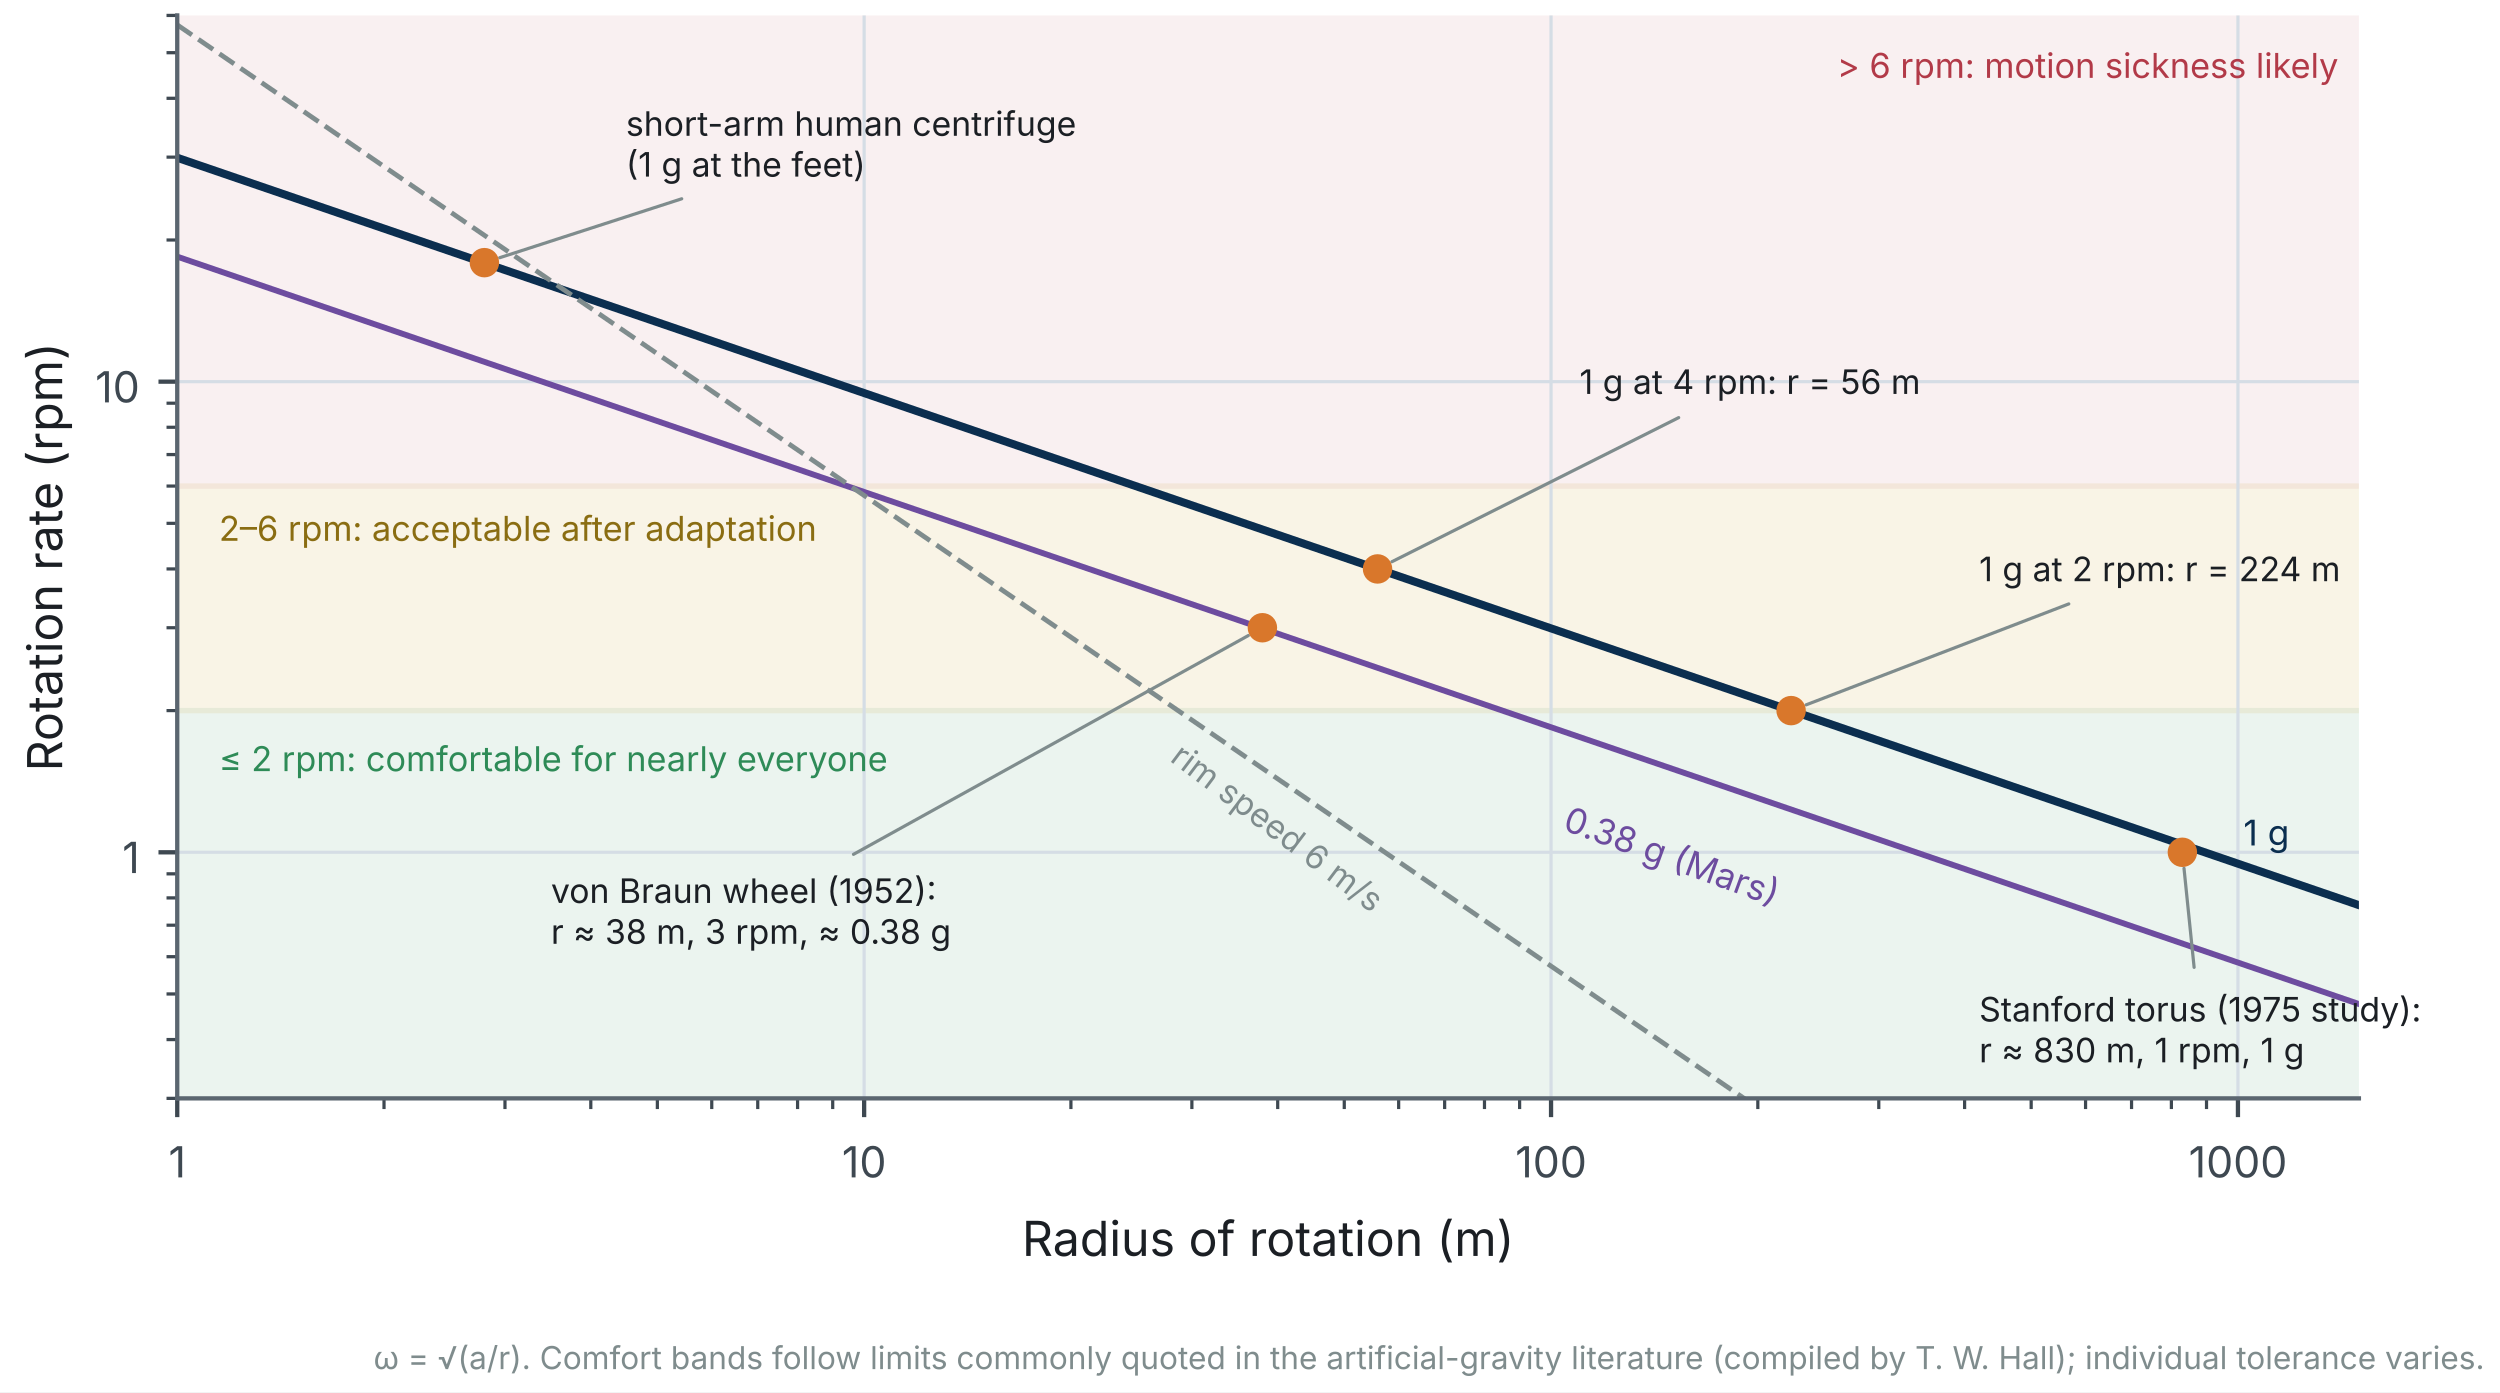
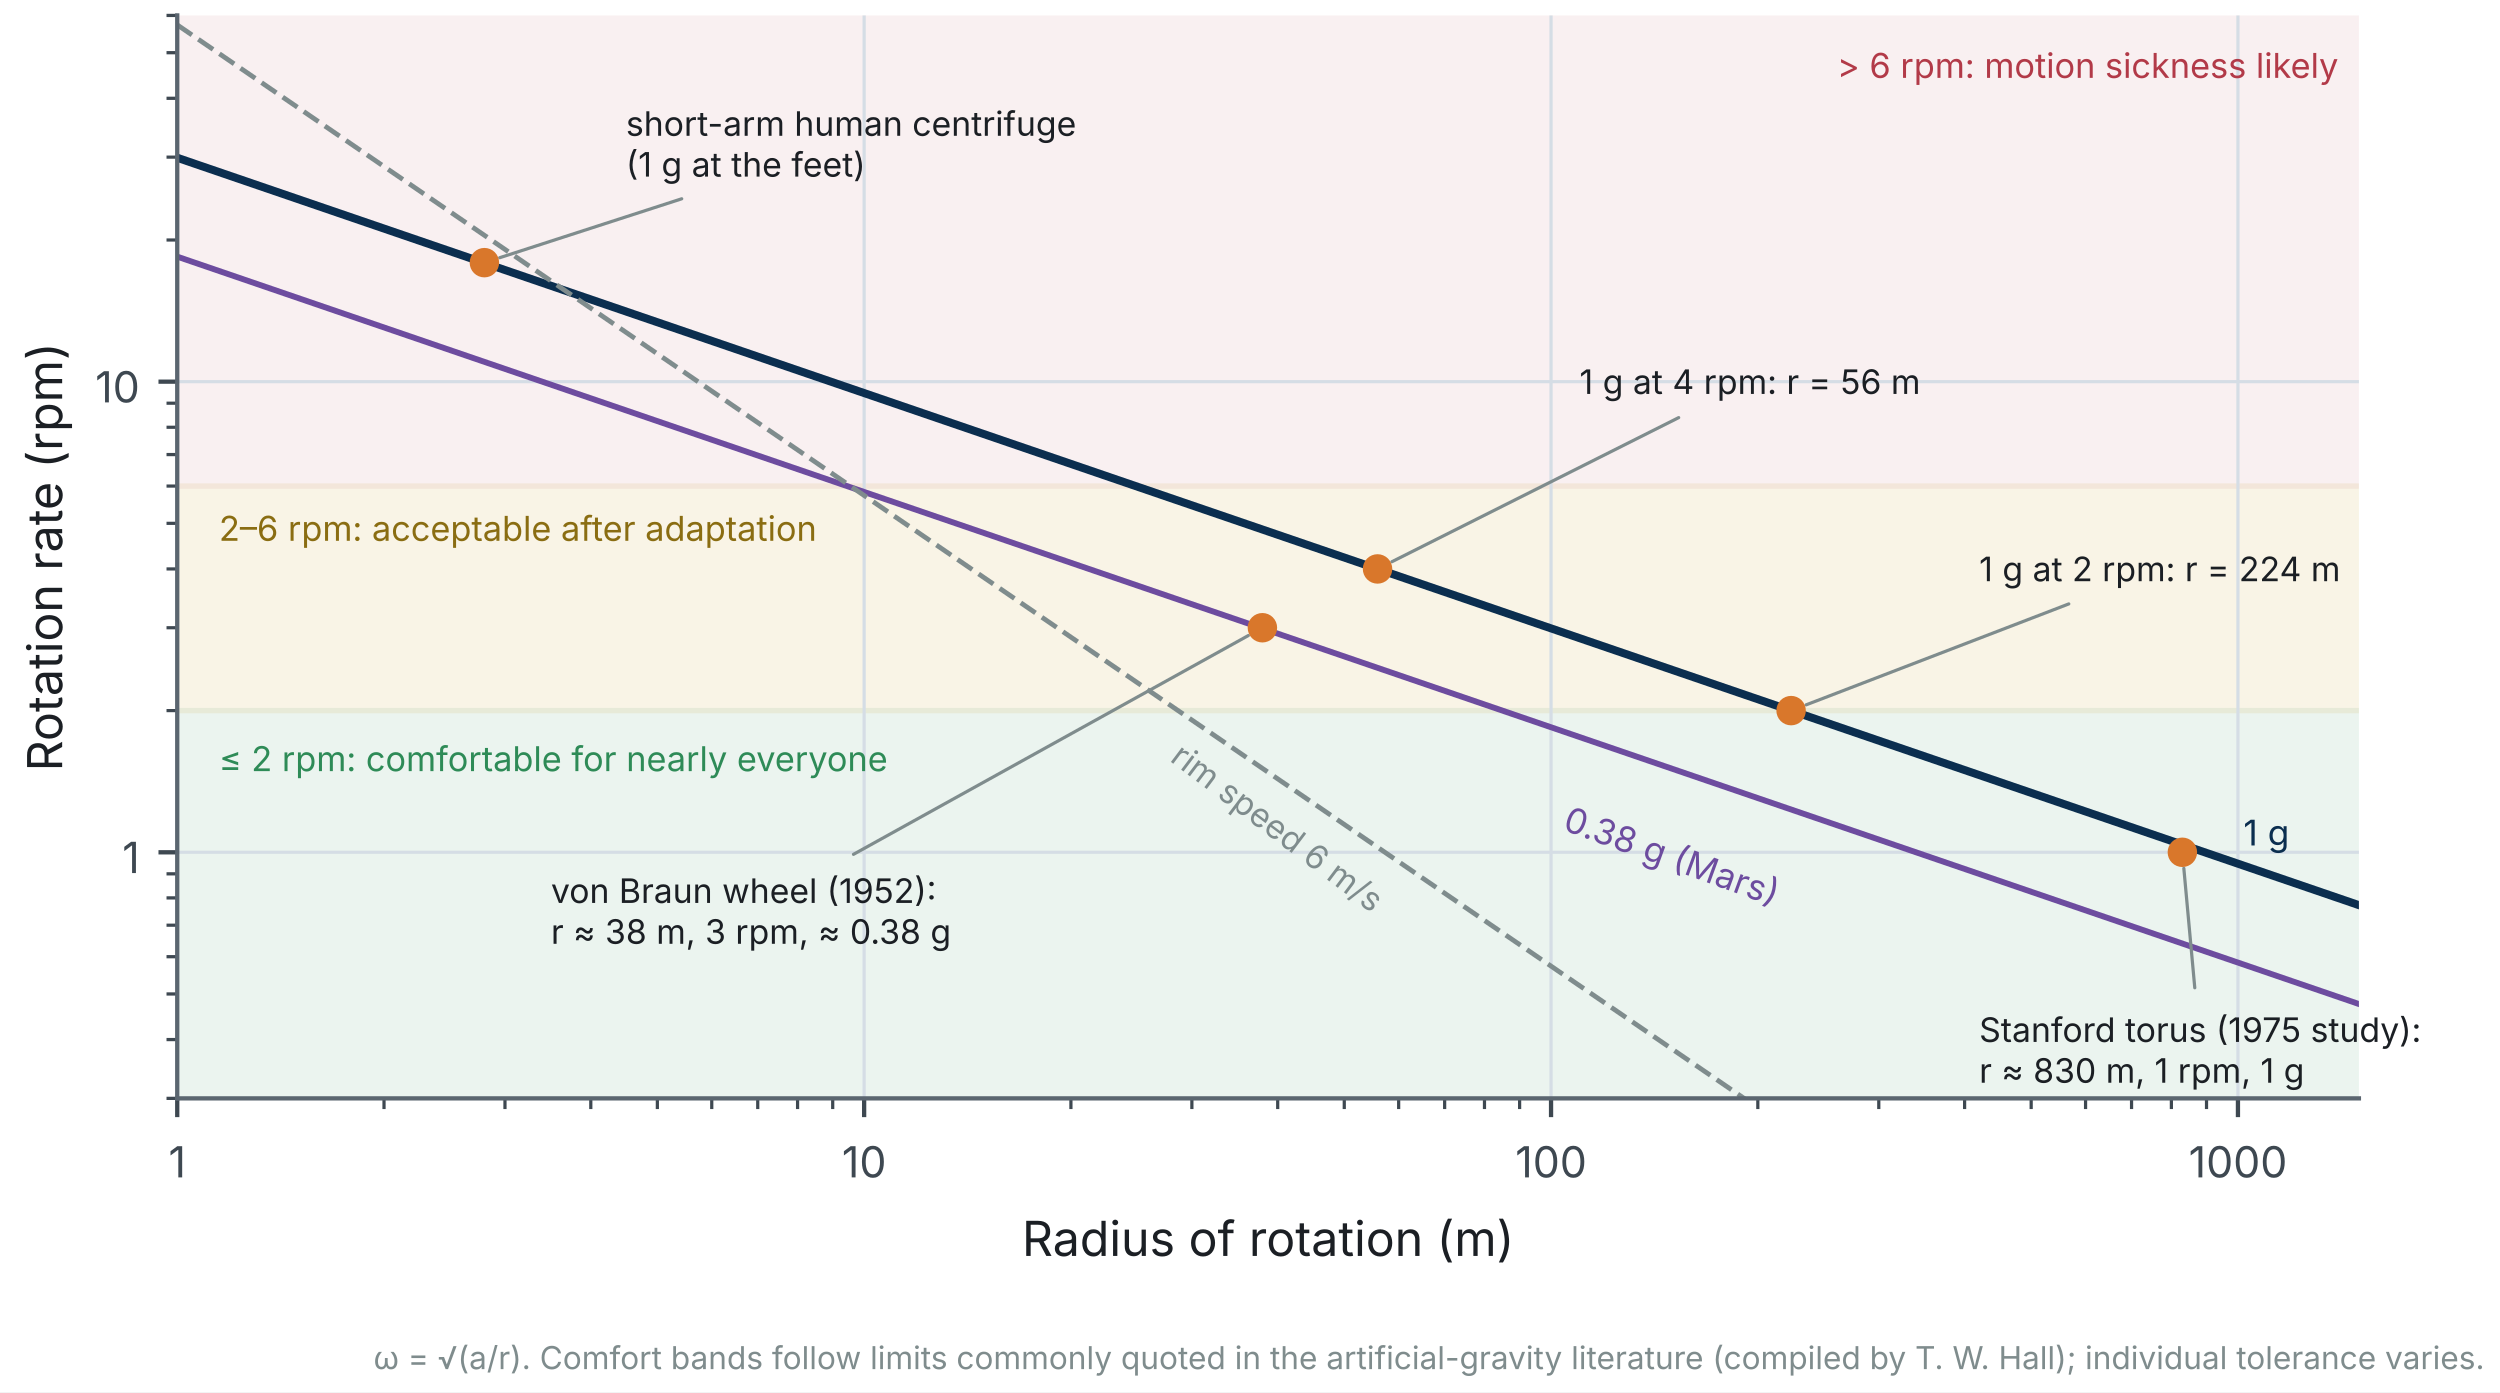
<svg xmlns="http://www.w3.org/2000/svg" xmlns:xlink="http://www.w3.org/1999/xlink" width="466.487pt" height="259.776pt" viewBox="0 0 466.487 259.776" version="1.1">
  <defs>
    <style type="text/css">*{stroke-linejoin: round; stroke-linecap: butt}</style>
  </defs>
  <g id="figure_1">
    <g id="patch_1">
      <path d="M 0 259.776  L 466.487 259.776  L 466.487 0  L 0 0  z " style="fill: #ffffff" />
    </g>
    <g id="axes_1">
      <g id="patch_2">
        <path d="M 33.071 204.951  L 440.16 204.951  L 440.16 2.88  L 33.071 2.88  z " style="fill: #ffffff" />
      </g>
      <g id="patch_3">
-         <path d="M 33.071 246.85  L 440.16 246.85  L 440.16 132.597  L 33.071 132.597  z " clip-path="url(#pe1034e2be4)" style="fill: #2e8b57; opacity: 0.1; stroke: #2e8b57; stroke-linejoin: miter" />
+         <path d="M 33.071 246.85  L 440.16 246.85  L 440.16 132.597  L 33.071 132.597  z " clip-path="url(#pee5bd47263)" style="fill: #2e8b57; opacity: 0.1; stroke: #2e8b57; stroke-linejoin: miter" />
      </g>
      <g id="patch_4">
-         <path d="M 33.071 132.597  L 440.16 132.597  L 440.16 90.697  L 33.071 90.697  z " clip-path="url(#pe1034e2be4)" style="fill: #c9a227; opacity: 0.12; stroke: #c9a227; stroke-linejoin: miter" />
+         <path d="M 33.071 132.597  L 440.16 132.597  L 440.16 90.697  L 33.071 90.697  z " clip-path="url(#pee5bd47263)" style="fill: #c9a227; opacity: 0.12; stroke: #c9a227; stroke-linejoin: miter" />
      </g>
      <g id="patch_5">
-         <path d="M 33.071 90.697  L 440.16 90.697  L 440.16 2.88  L 33.071 2.88  z " clip-path="url(#pe1034e2be4)" style="fill: #b23a48; opacity: 0.08; stroke: #b23a48; stroke-linejoin: miter" />
+         <path d="M 33.071 90.697  L 440.16 90.697  L 440.16 2.88  L 33.071 2.88  z " clip-path="url(#pee5bd47263)" style="fill: #b23a48; opacity: 0.08; stroke: #b23a48; stroke-linejoin: miter" />
      </g>
      <g id="matplotlib.axis_1">
        <g id="xtick_1">
          <g id="line2d_1">
-             <path d="M 33.071 204.951  L 33.071 2.88  " clip-path="url(#pe1034e2be4)" style="fill: none; stroke: #d5dde5; stroke-width: 0.6; stroke-linecap: square" />
+             <path d="M 33.071 204.951  L 33.071 2.88  " clip-path="url(#pee5bd47263)" style="fill: none; stroke: #d5dde5; stroke-width: 0.6; stroke-linecap: square" />
          </g>
          <g id="line2d_2">
            <defs>
-               <path id="m77c5d26efa" d="M 0 0  L 0 3.5  " style="stroke: #3e4851; stroke-width: 0.8" />
+               <path id="mfb8bd5f17a" d="M 0 0  L 0 3.5  " style="stroke: #3e4851; stroke-width: 0.8" />
            </defs>
            <g>
-               <use xlink:href="#m77c5d26efa" x="33.071" y="204.951" style="fill: #3e4851; stroke: #3e4851; stroke-width: 0.8" />
+               <use xlink:href="#mfb8bd5f17a" x="33.071" y="204.951" style="fill: #3e4851; stroke: #3e4851; stroke-width: 0.8" />
            </g>
          </g>
          <g id="text_1">
            <text style="font-size: 8px; font-family: 'Inter'; text-anchor: middle; fill: #3e4851" x="33.071" y="219.701" transform="rotate(-0 33.0709 219.7007)">1</text>
          </g>
        </g>
        <g id="xtick_2">
          <g id="line2d_3">
-             <path d="M 161.244 204.951  L 161.244 2.88  " clip-path="url(#pe1034e2be4)" style="fill: none; stroke: #d5dde5; stroke-width: 0.6; stroke-linecap: square" />
+             <path d="M 161.244 204.951  L 161.244 2.88  " clip-path="url(#pee5bd47263)" style="fill: none; stroke: #d5dde5; stroke-width: 0.6; stroke-linecap: square" />
          </g>
          <g id="line2d_4">
            <g>
-               <use xlink:href="#m77c5d26efa" x="161.244" y="204.951" style="fill: #3e4851; stroke: #3e4851; stroke-width: 0.8" />
+               <use xlink:href="#mfb8bd5f17a" x="161.244" y="204.951" style="fill: #3e4851; stroke: #3e4851; stroke-width: 0.8" />
            </g>
          </g>
          <g id="text_2">
            <text style="font-size: 8px; font-family: 'Inter'; text-anchor: middle; fill: #3e4851" x="161.244" y="219.701" transform="rotate(-0 161.244 219.7007)">10</text>
          </g>
        </g>
        <g id="xtick_3">
          <g id="line2d_5">
-             <path d="M 289.417 204.951  L 289.417 2.88  " clip-path="url(#pe1034e2be4)" style="fill: none; stroke: #d5dde5; stroke-width: 0.6; stroke-linecap: square" />
+             <path d="M 289.417 204.951  L 289.417 2.88  " clip-path="url(#pee5bd47263)" style="fill: none; stroke: #d5dde5; stroke-width: 0.6; stroke-linecap: square" />
          </g>
          <g id="line2d_6">
            <g>
-               <use xlink:href="#m77c5d26efa" x="289.417" y="204.951" style="fill: #3e4851; stroke: #3e4851; stroke-width: 0.8" />
+               <use xlink:href="#mfb8bd5f17a" x="289.417" y="204.951" style="fill: #3e4851; stroke: #3e4851; stroke-width: 0.8" />
            </g>
          </g>
          <g id="text_3">
            <text style="font-size: 8px; font-family: 'Inter'; text-anchor: middle; fill: #3e4851" x="289.417" y="219.701" transform="rotate(-0 289.4171 219.7007)">100</text>
          </g>
        </g>
        <g id="xtick_4">
          <g id="line2d_7">
-             <path d="M 417.59 204.951  L 417.59 2.88  " clip-path="url(#pe1034e2be4)" style="fill: none; stroke: #d5dde5; stroke-width: 0.6; stroke-linecap: square" />
+             <path d="M 417.59 204.951  L 417.59 2.88  " clip-path="url(#pee5bd47263)" style="fill: none; stroke: #d5dde5; stroke-width: 0.6; stroke-linecap: square" />
          </g>
          <g id="line2d_8">
            <g>
-               <use xlink:href="#m77c5d26efa" x="417.59" y="204.951" style="fill: #3e4851; stroke: #3e4851; stroke-width: 0.8" />
+               <use xlink:href="#mfb8bd5f17a" x="417.59" y="204.951" style="fill: #3e4851; stroke: #3e4851; stroke-width: 0.8" />
            </g>
          </g>
          <g id="text_4">
            <text style="font-size: 8px; font-family: 'Inter'; text-anchor: middle; fill: #3e4851" x="417.59" y="219.701" transform="rotate(-0 417.5902 219.7007)">1000</text>
          </g>
        </g>
        <g id="xtick_5">
          <g id="line2d_9">
            <defs>
-               <path id="m2ed6c7233f" d="M 0 0  L 0 2  " style="stroke: #3e4851; stroke-width: 0.6" />
+               <path id="m8a9379cdeb" d="M 0 0  L 0 2  " style="stroke: #3e4851; stroke-width: 0.6" />
            </defs>
            <g>
-               <use xlink:href="#m2ed6c7233f" x="71.655" y="204.951" style="fill: #3e4851; stroke: #3e4851; stroke-width: 0.6" />
+               <use xlink:href="#m8a9379cdeb" x="71.655" y="204.951" style="fill: #3e4851; stroke: #3e4851; stroke-width: 0.6" />
            </g>
          </g>
        </g>
        <g id="xtick_6">
          <g id="line2d_10">
            <g>
-               <use xlink:href="#m2ed6c7233f" x="94.225" y="204.951" style="fill: #3e4851; stroke: #3e4851; stroke-width: 0.6" />
+               <use xlink:href="#m8a9379cdeb" x="94.225" y="204.951" style="fill: #3e4851; stroke: #3e4851; stroke-width: 0.6" />
            </g>
          </g>
        </g>
        <g id="xtick_7">
          <g id="line2d_11">
            <g>
-               <use xlink:href="#m2ed6c7233f" x="110.239" y="204.951" style="fill: #3e4851; stroke: #3e4851; stroke-width: 0.6" />
+               <use xlink:href="#m8a9379cdeb" x="110.239" y="204.951" style="fill: #3e4851; stroke: #3e4851; stroke-width: 0.6" />
            </g>
          </g>
        </g>
        <g id="xtick_8">
          <g id="line2d_12">
            <g>
-               <use xlink:href="#m2ed6c7233f" x="122.66" y="204.951" style="fill: #3e4851; stroke: #3e4851; stroke-width: 0.6" />
+               <use xlink:href="#m8a9379cdeb" x="122.66" y="204.951" style="fill: #3e4851; stroke: #3e4851; stroke-width: 0.6" />
            </g>
          </g>
        </g>
        <g id="xtick_9">
          <g id="line2d_13">
            <g>
-               <use xlink:href="#m2ed6c7233f" x="132.809" y="204.951" style="fill: #3e4851; stroke: #3e4851; stroke-width: 0.6" />
+               <use xlink:href="#m8a9379cdeb" x="132.809" y="204.951" style="fill: #3e4851; stroke: #3e4851; stroke-width: 0.6" />
            </g>
          </g>
        </g>
        <g id="xtick_10">
          <g id="line2d_14">
            <g>
-               <use xlink:href="#m2ed6c7233f" x="141.39" y="204.951" style="fill: #3e4851; stroke: #3e4851; stroke-width: 0.6" />
+               <use xlink:href="#m8a9379cdeb" x="141.39" y="204.951" style="fill: #3e4851; stroke: #3e4851; stroke-width: 0.6" />
            </g>
          </g>
        </g>
        <g id="xtick_11">
          <g id="line2d_15">
            <g>
-               <use xlink:href="#m2ed6c7233f" x="148.823" y="204.951" style="fill: #3e4851; stroke: #3e4851; stroke-width: 0.6" />
+               <use xlink:href="#m8a9379cdeb" x="148.823" y="204.951" style="fill: #3e4851; stroke: #3e4851; stroke-width: 0.6" />
            </g>
          </g>
        </g>
        <g id="xtick_12">
          <g id="line2d_16">
            <g>
-               <use xlink:href="#m2ed6c7233f" x="155.379" y="204.951" style="fill: #3e4851; stroke: #3e4851; stroke-width: 0.6" />
+               <use xlink:href="#m8a9379cdeb" x="155.379" y="204.951" style="fill: #3e4851; stroke: #3e4851; stroke-width: 0.6" />
            </g>
          </g>
        </g>
        <g id="xtick_13">
          <g id="line2d_17">
            <g>
-               <use xlink:href="#m2ed6c7233f" x="199.828" y="204.951" style="fill: #3e4851; stroke: #3e4851; stroke-width: 0.6" />
+               <use xlink:href="#m8a9379cdeb" x="199.828" y="204.951" style="fill: #3e4851; stroke: #3e4851; stroke-width: 0.6" />
            </g>
          </g>
        </g>
        <g id="xtick_14">
          <g id="line2d_18">
            <g>
-               <use xlink:href="#m2ed6c7233f" x="222.398" y="204.951" style="fill: #3e4851; stroke: #3e4851; stroke-width: 0.6" />
+               <use xlink:href="#m8a9379cdeb" x="222.398" y="204.951" style="fill: #3e4851; stroke: #3e4851; stroke-width: 0.6" />
            </g>
          </g>
        </g>
        <g id="xtick_15">
          <g id="line2d_19">
            <g>
-               <use xlink:href="#m2ed6c7233f" x="238.412" y="204.951" style="fill: #3e4851; stroke: #3e4851; stroke-width: 0.6" />
+               <use xlink:href="#m8a9379cdeb" x="238.412" y="204.951" style="fill: #3e4851; stroke: #3e4851; stroke-width: 0.6" />
            </g>
          </g>
        </g>
        <g id="xtick_16">
          <g id="line2d_20">
            <g>
-               <use xlink:href="#m2ed6c7233f" x="250.833" y="204.951" style="fill: #3e4851; stroke: #3e4851; stroke-width: 0.6" />
+               <use xlink:href="#m8a9379cdeb" x="250.833" y="204.951" style="fill: #3e4851; stroke: #3e4851; stroke-width: 0.6" />
            </g>
          </g>
        </g>
        <g id="xtick_17">
          <g id="line2d_21">
            <g>
-               <use xlink:href="#m2ed6c7233f" x="260.982" y="204.951" style="fill: #3e4851; stroke: #3e4851; stroke-width: 0.6" />
+               <use xlink:href="#m8a9379cdeb" x="260.982" y="204.951" style="fill: #3e4851; stroke: #3e4851; stroke-width: 0.6" />
            </g>
          </g>
        </g>
        <g id="xtick_18">
          <g id="line2d_22">
            <g>
-               <use xlink:href="#m2ed6c7233f" x="269.563" y="204.951" style="fill: #3e4851; stroke: #3e4851; stroke-width: 0.6" />
+               <use xlink:href="#m8a9379cdeb" x="269.563" y="204.951" style="fill: #3e4851; stroke: #3e4851; stroke-width: 0.6" />
            </g>
          </g>
        </g>
        <g id="xtick_19">
          <g id="line2d_23">
            <g>
-               <use xlink:href="#m2ed6c7233f" x="276.996" y="204.951" style="fill: #3e4851; stroke: #3e4851; stroke-width: 0.6" />
+               <use xlink:href="#m8a9379cdeb" x="276.996" y="204.951" style="fill: #3e4851; stroke: #3e4851; stroke-width: 0.6" />
            </g>
          </g>
        </g>
        <g id="xtick_20">
          <g id="line2d_24">
            <g>
-               <use xlink:href="#m2ed6c7233f" x="283.552" y="204.951" style="fill: #3e4851; stroke: #3e4851; stroke-width: 0.6" />
+               <use xlink:href="#m8a9379cdeb" x="283.552" y="204.951" style="fill: #3e4851; stroke: #3e4851; stroke-width: 0.6" />
            </g>
          </g>
        </g>
        <g id="xtick_21">
          <g id="line2d_25">
            <g>
-               <use xlink:href="#m2ed6c7233f" x="328.001" y="204.951" style="fill: #3e4851; stroke: #3e4851; stroke-width: 0.6" />
+               <use xlink:href="#m8a9379cdeb" x="328.001" y="204.951" style="fill: #3e4851; stroke: #3e4851; stroke-width: 0.6" />
            </g>
          </g>
        </g>
        <g id="xtick_22">
          <g id="line2d_26">
            <g>
-               <use xlink:href="#m2ed6c7233f" x="350.571" y="204.951" style="fill: #3e4851; stroke: #3e4851; stroke-width: 0.6" />
+               <use xlink:href="#m8a9379cdeb" x="350.571" y="204.951" style="fill: #3e4851; stroke: #3e4851; stroke-width: 0.6" />
            </g>
          </g>
        </g>
        <g id="xtick_23">
          <g id="line2d_27">
            <g>
-               <use xlink:href="#m2ed6c7233f" x="366.585" y="204.951" style="fill: #3e4851; stroke: #3e4851; stroke-width: 0.6" />
+               <use xlink:href="#m8a9379cdeb" x="366.585" y="204.951" style="fill: #3e4851; stroke: #3e4851; stroke-width: 0.6" />
            </g>
          </g>
        </g>
        <g id="xtick_24">
          <g id="line2d_28">
            <g>
-               <use xlink:href="#m2ed6c7233f" x="379.006" y="204.951" style="fill: #3e4851; stroke: #3e4851; stroke-width: 0.6" />
+               <use xlink:href="#m8a9379cdeb" x="379.006" y="204.951" style="fill: #3e4851; stroke: #3e4851; stroke-width: 0.6" />
            </g>
          </g>
        </g>
        <g id="xtick_25">
          <g id="line2d_29">
            <g>
-               <use xlink:href="#m2ed6c7233f" x="389.155" y="204.951" style="fill: #3e4851; stroke: #3e4851; stroke-width: 0.6" />
+               <use xlink:href="#m8a9379cdeb" x="389.155" y="204.951" style="fill: #3e4851; stroke: #3e4851; stroke-width: 0.6" />
            </g>
          </g>
        </g>
        <g id="xtick_26">
          <g id="line2d_30">
            <g>
-               <use xlink:href="#m2ed6c7233f" x="397.736" y="204.951" style="fill: #3e4851; stroke: #3e4851; stroke-width: 0.6" />
+               <use xlink:href="#m8a9379cdeb" x="397.736" y="204.951" style="fill: #3e4851; stroke: #3e4851; stroke-width: 0.6" />
            </g>
          </g>
        </g>
        <g id="xtick_27">
          <g id="line2d_31">
            <g>
-               <use xlink:href="#m2ed6c7233f" x="405.169" y="204.951" style="fill: #3e4851; stroke: #3e4851; stroke-width: 0.6" />
+               <use xlink:href="#m8a9379cdeb" x="405.169" y="204.951" style="fill: #3e4851; stroke: #3e4851; stroke-width: 0.6" />
            </g>
          </g>
        </g>
        <g id="xtick_28">
          <g id="line2d_32">
            <g>
-               <use xlink:href="#m2ed6c7233f" x="411.725" y="204.951" style="fill: #3e4851; stroke: #3e4851; stroke-width: 0.6" />
+               <use xlink:href="#m8a9379cdeb" x="411.725" y="204.951" style="fill: #3e4851; stroke: #3e4851; stroke-width: 0.6" />
            </g>
          </g>
        </g>
        <g id="text_5">
          <text style="font-size: 9px; font-family: 'Inter'; text-anchor: middle; fill: #1b1f24" x="236.616" y="234.349" transform="rotate(-0 236.6157 234.3491)">Radius of rotation (m)</text>
        </g>
      </g>
      <g id="matplotlib.axis_2">
        <g id="ytick_1">
          <g id="line2d_33">
-             <path d="M 33.071 159.033  L 440.16 159.033  " clip-path="url(#pe1034e2be4)" style="fill: none; stroke: #d5dde5; stroke-width: 0.6; stroke-linecap: square" />
+             <path d="M 33.071 159.033  L 440.16 159.033  " clip-path="url(#pee5bd47263)" style="fill: none; stroke: #d5dde5; stroke-width: 0.6; stroke-linecap: square" />
          </g>
          <g id="line2d_34">
            <defs>
-               <path id="me9d2f8c61c" d="M 0 0  L -3.5 0  " style="stroke: #3e4851; stroke-width: 0.8" />
+               <path id="mfb9d215e9d" d="M 0 0  L -3.5 0  " style="stroke: #3e4851; stroke-width: 0.8" />
            </defs>
            <g>
-               <use xlink:href="#me9d2f8c61c" x="33.071" y="159.033" style="fill: #3e4851; stroke: #3e4851; stroke-width: 0.8" />
+               <use xlink:href="#mfb9d215e9d" x="33.071" y="159.033" style="fill: #3e4851; stroke: #3e4851; stroke-width: 0.8" />
            </g>
          </g>
          <g id="text_6">
            <text style="font-size: 8px; font-family: 'Inter'; text-anchor: end; fill: #3e4851" x="26.071" y="162.908" transform="rotate(-0 26.0709 162.9078)">1</text>
          </g>
        </g>
        <g id="ytick_2">
          <g id="line2d_35">
-             <path d="M 33.071 71.215  L 440.16 71.215  " clip-path="url(#pe1034e2be4)" style="fill: none; stroke: #d5dde5; stroke-width: 0.6; stroke-linecap: square" />
+             <path d="M 33.071 71.215  L 440.16 71.215  " clip-path="url(#pee5bd47263)" style="fill: none; stroke: #d5dde5; stroke-width: 0.6; stroke-linecap: square" />
          </g>
          <g id="line2d_36">
            <g>
-               <use xlink:href="#me9d2f8c61c" x="33.071" y="71.215" style="fill: #3e4851; stroke: #3e4851; stroke-width: 0.8" />
+               <use xlink:href="#mfb9d215e9d" x="33.071" y="71.215" style="fill: #3e4851; stroke: #3e4851; stroke-width: 0.8" />
            </g>
          </g>
          <g id="text_7">
            <text style="font-size: 8px; font-family: 'Inter'; text-anchor: end; fill: #3e4851" x="26.071" y="75.09" transform="rotate(-0 26.0709 75.09028)">10</text>
          </g>
        </g>
        <g id="ytick_3">
          <g id="line2d_37">
            <defs>
-               <path id="mc65be324a1" d="M 0 0  L -2 0  " style="stroke: #3e4851; stroke-width: 0.6" />
+               <path id="m702eba0264" d="M 0 0  L -2 0  " style="stroke: #3e4851; stroke-width: 0.6" />
            </defs>
            <g>
-               <use xlink:href="#mc65be324a1" x="33.071" y="204.951" style="fill: #3e4851; stroke: #3e4851; stroke-width: 0.6" />
+               <use xlink:href="#m702eba0264" x="33.071" y="204.951" style="fill: #3e4851; stroke: #3e4851; stroke-width: 0.6" />
            </g>
          </g>
        </g>
        <g id="ytick_4">
          <g id="line2d_38">
            <g>
-               <use xlink:href="#mc65be324a1" x="33.071" y="193.979" style="fill: #3e4851; stroke: #3e4851; stroke-width: 0.6" />
+               <use xlink:href="#m702eba0264" x="33.071" y="193.979" style="fill: #3e4851; stroke: #3e4851; stroke-width: 0.6" />
            </g>
          </g>
        </g>
        <g id="ytick_5">
          <g id="line2d_39">
            <g>
-               <use xlink:href="#mc65be324a1" x="33.071" y="185.468" style="fill: #3e4851; stroke: #3e4851; stroke-width: 0.6" />
+               <use xlink:href="#m702eba0264" x="33.071" y="185.468" style="fill: #3e4851; stroke: #3e4851; stroke-width: 0.6" />
            </g>
          </g>
        </g>
        <g id="ytick_6">
          <g id="line2d_40">
            <g>
-               <use xlink:href="#mc65be324a1" x="33.071" y="178.515" style="fill: #3e4851; stroke: #3e4851; stroke-width: 0.6" />
+               <use xlink:href="#m702eba0264" x="33.071" y="178.515" style="fill: #3e4851; stroke: #3e4851; stroke-width: 0.6" />
            </g>
          </g>
        </g>
        <g id="ytick_7">
          <g id="line2d_41">
            <g>
-               <use xlink:href="#mc65be324a1" x="33.071" y="172.636" style="fill: #3e4851; stroke: #3e4851; stroke-width: 0.6" />
+               <use xlink:href="#m702eba0264" x="33.071" y="172.636" style="fill: #3e4851; stroke: #3e4851; stroke-width: 0.6" />
            </g>
          </g>
        </g>
        <g id="ytick_8">
          <g id="line2d_42">
            <g>
-               <use xlink:href="#mc65be324a1" x="33.071" y="167.543" style="fill: #3e4851; stroke: #3e4851; stroke-width: 0.6" />
+               <use xlink:href="#m702eba0264" x="33.071" y="167.543" style="fill: #3e4851; stroke: #3e4851; stroke-width: 0.6" />
            </g>
          </g>
        </g>
        <g id="ytick_9">
          <g id="line2d_43">
            <g>
-               <use xlink:href="#mc65be324a1" x="33.071" y="163.051" style="fill: #3e4851; stroke: #3e4851; stroke-width: 0.6" />
+               <use xlink:href="#m702eba0264" x="33.071" y="163.051" style="fill: #3e4851; stroke: #3e4851; stroke-width: 0.6" />
            </g>
          </g>
        </g>
        <g id="ytick_10">
          <g id="line2d_44">
            <g>
-               <use xlink:href="#mc65be324a1" x="33.071" y="132.597" style="fill: #3e4851; stroke: #3e4851; stroke-width: 0.6" />
+               <use xlink:href="#m702eba0264" x="33.071" y="132.597" style="fill: #3e4851; stroke: #3e4851; stroke-width: 0.6" />
            </g>
          </g>
        </g>
        <g id="ytick_11">
          <g id="line2d_45">
            <g>
-               <use xlink:href="#mc65be324a1" x="33.071" y="117.133" style="fill: #3e4851; stroke: #3e4851; stroke-width: 0.6" />
+               <use xlink:href="#m702eba0264" x="33.071" y="117.133" style="fill: #3e4851; stroke: #3e4851; stroke-width: 0.6" />
            </g>
          </g>
        </g>
        <g id="ytick_12">
          <g id="line2d_46">
            <g>
-               <use xlink:href="#mc65be324a1" x="33.071" y="106.161" style="fill: #3e4851; stroke: #3e4851; stroke-width: 0.6" />
+               <use xlink:href="#m702eba0264" x="33.071" y="106.161" style="fill: #3e4851; stroke: #3e4851; stroke-width: 0.6" />
            </g>
          </g>
        </g>
        <g id="ytick_13">
          <g id="line2d_47">
            <g>
-               <use xlink:href="#mc65be324a1" x="33.071" y="97.651" style="fill: #3e4851; stroke: #3e4851; stroke-width: 0.6" />
+               <use xlink:href="#m702eba0264" x="33.071" y="97.651" style="fill: #3e4851; stroke: #3e4851; stroke-width: 0.6" />
            </g>
          </g>
        </g>
        <g id="ytick_14">
          <g id="line2d_48">
            <g>
-               <use xlink:href="#mc65be324a1" x="33.071" y="90.697" style="fill: #3e4851; stroke: #3e4851; stroke-width: 0.6" />
+               <use xlink:href="#m702eba0264" x="33.071" y="90.697" style="fill: #3e4851; stroke: #3e4851; stroke-width: 0.6" />
            </g>
          </g>
        </g>
        <g id="ytick_15">
          <g id="line2d_49">
            <g>
-               <use xlink:href="#mc65be324a1" x="33.071" y="84.818" style="fill: #3e4851; stroke: #3e4851; stroke-width: 0.6" />
+               <use xlink:href="#m702eba0264" x="33.071" y="84.818" style="fill: #3e4851; stroke: #3e4851; stroke-width: 0.6" />
            </g>
          </g>
        </g>
        <g id="ytick_16">
          <g id="line2d_50">
            <g>
-               <use xlink:href="#mc65be324a1" x="33.071" y="79.726" style="fill: #3e4851; stroke: #3e4851; stroke-width: 0.6" />
+               <use xlink:href="#m702eba0264" x="33.071" y="79.726" style="fill: #3e4851; stroke: #3e4851; stroke-width: 0.6" />
            </g>
          </g>
        </g>
        <g id="ytick_17">
          <g id="line2d_51">
            <g>
-               <use xlink:href="#mc65be324a1" x="33.071" y="75.234" style="fill: #3e4851; stroke: #3e4851; stroke-width: 0.6" />
+               <use xlink:href="#m702eba0264" x="33.071" y="75.234" style="fill: #3e4851; stroke: #3e4851; stroke-width: 0.6" />
            </g>
          </g>
        </g>
        <g id="ytick_18">
          <g id="line2d_52">
            <g>
-               <use xlink:href="#mc65be324a1" x="33.071" y="44.78" style="fill: #3e4851; stroke: #3e4851; stroke-width: 0.6" />
+               <use xlink:href="#m702eba0264" x="33.071" y="44.78" style="fill: #3e4851; stroke: #3e4851; stroke-width: 0.6" />
            </g>
          </g>
        </g>
        <g id="ytick_19">
          <g id="line2d_53">
            <g>
-               <use xlink:href="#mc65be324a1" x="33.071" y="29.316" style="fill: #3e4851; stroke: #3e4851; stroke-width: 0.6" />
+               <use xlink:href="#m702eba0264" x="33.071" y="29.316" style="fill: #3e4851; stroke: #3e4851; stroke-width: 0.6" />
            </g>
          </g>
        </g>
        <g id="ytick_20">
          <g id="line2d_54">
            <g>
-               <use xlink:href="#mc65be324a1" x="33.071" y="18.344" style="fill: #3e4851; stroke: #3e4851; stroke-width: 0.6" />
+               <use xlink:href="#m702eba0264" x="33.071" y="18.344" style="fill: #3e4851; stroke: #3e4851; stroke-width: 0.6" />
            </g>
          </g>
        </g>
        <g id="ytick_21">
          <g id="line2d_55">
            <g>
-               <use xlink:href="#mc65be324a1" x="33.071" y="9.833" style="fill: #3e4851; stroke: #3e4851; stroke-width: 0.6" />
+               <use xlink:href="#m702eba0264" x="33.071" y="9.833" style="fill: #3e4851; stroke: #3e4851; stroke-width: 0.6" />
            </g>
          </g>
        </g>
        <g id="ytick_22">
          <g id="line2d_56">
            <g>
-               <use xlink:href="#mc65be324a1" x="33.071" y="2.88" style="fill: #3e4851; stroke: #3e4851; stroke-width: 0.6" />
+               <use xlink:href="#m702eba0264" x="33.071" y="2.88" style="fill: #3e4851; stroke: #3e4851; stroke-width: 0.6" />
            </g>
          </g>
        </g>
        <g id="text_8">
          <text style="font-size: 9px; font-family: 'Inter'; text-anchor: middle; fill: #1b1f24" x="11.599" y="103.915" transform="rotate(-90 11.59875 103.9153)">Rotation rate (rpm)</text>
        </g>
      </g>
      <g id="line2d_57">
-         <path d="M 33.071 47.889  L 443.225 188.397  L 443.225 188.397  " clip-path="url(#pe1034e2be4)" style="fill: none; stroke: #6d4c9f; stroke-width: 1.1; stroke-linecap: square" />
+         <path d="M 33.071 47.889  L 443.225 188.397  L 443.225 188.397  " clip-path="url(#pee5bd47263)" style="fill: none; stroke: #6d4c9f; stroke-width: 1.1; stroke-linecap: square" />
      </g>
      <g id="line2d_58">
-         <path d="M 33.071 29.438  L 443.225 169.946  L 443.225 169.946  " clip-path="url(#pe1034e2be4)" style="fill: none; stroke: #0b2e4f; stroke-width: 1.5; stroke-linecap: square" />
+         <path d="M 33.071 29.438  L 443.225 169.946  L 443.225 169.946  " clip-path="url(#pee5bd47263)" style="fill: none; stroke: #0b2e4f; stroke-width: 1.5; stroke-linecap: square" />
      </g>
      <g id="line2d_59">
-         <path d="M 33.071 4.639  L 406.913 260.776  L 406.913 260.776  " clip-path="url(#pe1034e2be4)" style="fill: none; stroke-dasharray: 3.33,1.44; stroke-dashoffset: 0; stroke: #7f8c8d; stroke-width: 0.9" />
+         <path d="M 33.071 4.639  L 406.913 260.776  L 406.913 260.776  " clip-path="url(#pee5bd47263)" style="fill: none; stroke-dasharray: 3.33,1.44; stroke-dashoffset: 0; stroke: #7f8c8d; stroke-width: 0.9" />
      </g>
      <g id="patch_6">
        <path d="M 33.071 204.951  L 33.071 2.88  " style="fill: none; stroke: #5b6670; stroke-width: 0.8; stroke-linejoin: miter; stroke-linecap: square" />
      </g>
      <g id="patch_7">
        <path d="M 33.071 204.951  L 440.16 204.951  " style="fill: none; stroke: #5b6670; stroke-width: 0.8; stroke-linejoin: miter; stroke-linecap: square" />
      </g>
      <g id="text_9">
        <text style="font-size: 6.4px; font-family: 'Inter'; text-anchor: start; fill: #2e8b57" x="40.851" y="143.89" transform="rotate(-0 40.85073 143.8898)">≤ 2 rpm: comfortable for nearly everyone</text>
      </g>
      <g id="text_10">
        <text style="font-size: 6.4px; font-family: 'Inter'; text-anchor: start; fill: #8a6d12" x="40.851" y="100.916" transform="rotate(-0 40.85073 100.9158)">2–6 rpm: acceptable after adaptation</text>
      </g>
      <g id="text_11">
        <text style="font-size: 6.4px; font-family: 'Inter'; text-anchor: end; fill: #b23a48" x="436.32" y="14.538" transform="rotate(-0 436.3199 14.53767)">&gt; 6 rpm: motion sickness likely</text>
      </g>
      <g id="text_12">
        <text style="font-size: 6.6px; font-family: 'Inter'; fill: #6d4c9f" transform="translate(291.3901 154.7768) rotate(-340)">0.38 g (Mars)</text>
      </g>
      <g id="text_13">
        <text style="font-size: 6.6px; font-family: 'Inter'; text-anchor: middle; fill: #0b2e4f" x="422.896" y="157.754" transform="rotate(-0 422.8957 157.7545)">1 g</text>
      </g>
      <g id="text_14">
        <text style="font-size: 6.2px; font-family: 'Inter'; fill: #7f8c8d" transform="translate(218.0987 141.8885) rotate(-323)">rim speed 6 m/s</text>
      </g>
      <g id="patch_8">
        <path d="M 386.024 112.688  Q 361.516 122.105 337.009 131.522  " style="fill: none; stroke: #7f8c8d; stroke-width: 0.6; stroke-linecap: round" />
      </g>
      <g id="text_15">
        <text style="font-size: 6.3px; font-family: 'Inter'; text-anchor: start; fill: #1b1f24" x="369.301" y="108.453" transform="rotate(-0 369.3009 108.4531)">1 g at 2 rpm: r = 224 m</text>
      </g>
      <g id="patch_9">
        <path d="M 313.232 77.926  Q 286.476 91.37 259.721 104.815  " style="fill: none; stroke: #7f8c8d; stroke-width: 0.6; stroke-linecap: round" />
      </g>
      <g id="text_16">
        <text style="font-size: 6.3px; font-family: 'Inter'; text-anchor: start; fill: #1b1f24" x="294.723" y="73.507" transform="rotate(-0 294.7226 73.50703)">1 g at 4 rpm: r = 56 m</text>
      </g>
      <g id="patch_10">
-         <path d="M 409.411 180.503  Q 408.467 171.261 407.523 162.018  " style="fill: none; stroke: #7f8c8d; stroke-width: 0.6; stroke-linecap: round" />
+         <path d="M 409.533 184.314  Q 408.512 173.169 407.492 162.023  " style="fill: none; stroke: #7f8c8d; stroke-width: 0.6; stroke-linecap: round" />
      </g>
      <g id="text_17">
-         <text style="font-size: 6.3px; font-family: 'Inter'; fill: #1b1f24" transform="translate(369.3009 190.5984)">Stanford torus (1975 study):</text>
-         <text style="font-size: 6.3px; font-family: 'Inter'; fill: #1b1f24" transform="translate(369.3009 198.2212)">r ≈ 830 m, 1 rpm, 1 g</text>
+         <text style="font-size: 6.3px; font-family: 'Inter'; fill: #1b1f24" transform="translate(369.3009 194.4155)">Stanford torus (1975 study):</text>
+         <text style="font-size: 6.3px; font-family: 'Inter'; fill: #1b1f24" transform="translate(369.3009 202.0382)">r ≈ 830 m, 1 rpm, 1 g</text>
      </g>
      <g id="patch_11">
        <path d="M 159.255 159.413  Q 196.094 139 232.932 118.587  " style="fill: none; stroke: #7f8c8d; stroke-width: 0.6; stroke-linecap: round" />
      </g>
      <g id="text_18">
        <text style="font-size: 6.3px; font-family: 'Inter'; fill: #1b1f24" transform="translate(102.8058 168.4849)">von Braun wheel (1952):</text>
        <text style="font-size: 6.3px; font-family: 'Inter'; fill: #1b1f24" transform="translate(102.8058 176.1077)">r ≈ 38 m, 3 rpm, ≈ 0.38 g</text>
      </g>
      <g id="patch_12">
        <path d="M 127.203 37.093  Q 110.221 42.59 93.239 48.087  " style="fill: none; stroke: #7f8c8d; stroke-width: 0.6; stroke-linecap: round" />
      </g>
      <g id="text_19">
        <text style="font-size: 6.3px; font-family: 'Inter'; fill: #1b1f24" transform="translate(116.7952 25.33466)">short-arm human centrifuge</text>
        <text style="font-size: 6.3px; font-family: 'Inter'; fill: #1b1f24" transform="translate(116.7952 32.95741)">(1 g at the feet)</text>
      </g>
      <g id="line2d_60">
        <defs>
-           <path id="m5178545f57" d="M 0 2.25  C 0.597 2.25 1.169 2.013 1.591 1.591  C 2.013 1.169 2.25 0.597 2.25 0  C 2.25 -0.597 2.013 -1.169 1.591 -1.591  C 1.169 -2.013 0.597 -2.25 0 -2.25  C -0.597 -2.25 -1.169 -2.013 -1.591 -1.591  C -2.013 -1.169 -2.25 -0.597 -2.25 0  C -2.25 0.597 -2.013 1.169 -1.591 1.591  C -1.169 2.013 -0.597 2.25 0 2.25  z " style="stroke: #d9772b" />
+           <path id="m907e2ec728" d="M 0 2.25  C 0.597 2.25 1.169 2.013 1.591 1.591  C 2.013 1.169 2.25 0.597 2.25 0  C 2.25 -0.597 2.013 -1.169 1.591 -1.591  C 1.169 -2.013 0.597 -2.25 0 -2.25  C -0.597 -2.25 -1.169 -2.013 -1.591 -1.591  C -2.013 -1.169 -2.25 -0.597 -2.25 0  C -2.25 0.597 -2.013 1.169 -1.591 1.591  C -1.169 2.013 -0.597 2.25 0 2.25  z " style="stroke: #d9772b" />
        </defs>
-         <g clip-path="url(#pe1034e2be4)">
-           <use xlink:href="#m5178545f57" x="334.21" y="132.597" style="fill: #d9772b; stroke: #d9772b" />
+         <g clip-path="url(#pee5bd47263)">
+           <use xlink:href="#m907e2ec728" x="334.21" y="132.597" style="fill: #d9772b; stroke: #d9772b" />
        </g>
      </g>
      <g id="line2d_61">
-         <g clip-path="url(#pe1034e2be4)">
-           <use xlink:href="#m5178545f57" x="257.042" y="106.161" style="fill: #d9772b; stroke: #d9772b" />
+         <g clip-path="url(#pee5bd47263)">
+           <use xlink:href="#m907e2ec728" x="257.042" y="106.161" style="fill: #d9772b; stroke: #d9772b" />
        </g>
      </g>
      <g id="line2d_62">
-         <g clip-path="url(#pe1034e2be4)">
-           <use xlink:href="#m5178545f57" x="407.218" y="159.033" style="fill: #d9772b; stroke: #d9772b" />
+         <g clip-path="url(#pee5bd47263)">
+           <use xlink:href="#m907e2ec728" x="407.218" y="159.033" style="fill: #d9772b; stroke: #d9772b" />
        </g>
      </g>
      <g id="line2d_63">
-         <g clip-path="url(#pe1034e2be4)">
-           <use xlink:href="#m5178545f57" x="235.557" y="117.133" style="fill: #d9772b; stroke: #d9772b" />
+         <g clip-path="url(#pee5bd47263)">
+           <use xlink:href="#m907e2ec728" x="235.557" y="117.133" style="fill: #d9772b; stroke: #d9772b" />
        </g>
      </g>
      <g id="line2d_64">
-         <g clip-path="url(#pe1034e2be4)">
-           <use xlink:href="#m5178545f57" x="90.385" y="49.01" style="fill: #d9772b; stroke: #d9772b" />
+         <g clip-path="url(#pee5bd47263)">
+           <use xlink:href="#m907e2ec728" x="90.385" y="49.01" style="fill: #d9772b; stroke: #d9772b" />
        </g>
      </g>
    </g>
    <g id="text_20">
      <text style="font-size: 5.9px; font-family: 'Inter'; text-anchor: end; fill: #7f8c8d" x="463.607" y="255.473" transform="rotate(-0 463.6067 255.4729)">ω = √(a/r). Comfort bands follow limits commonly quoted in the artificial-gravity literature (compiled by T. W. Hall); individual tolerance varies.</text>
    </g>
  </g>
  <defs>
-     <clipPath id="pe1034e2be4">
+     <clipPath id="pee5bd47263">
      <rect x="33.071" y="2.88" width="407.09" height="202.071" />
    </clipPath>
  </defs>
</svg>
